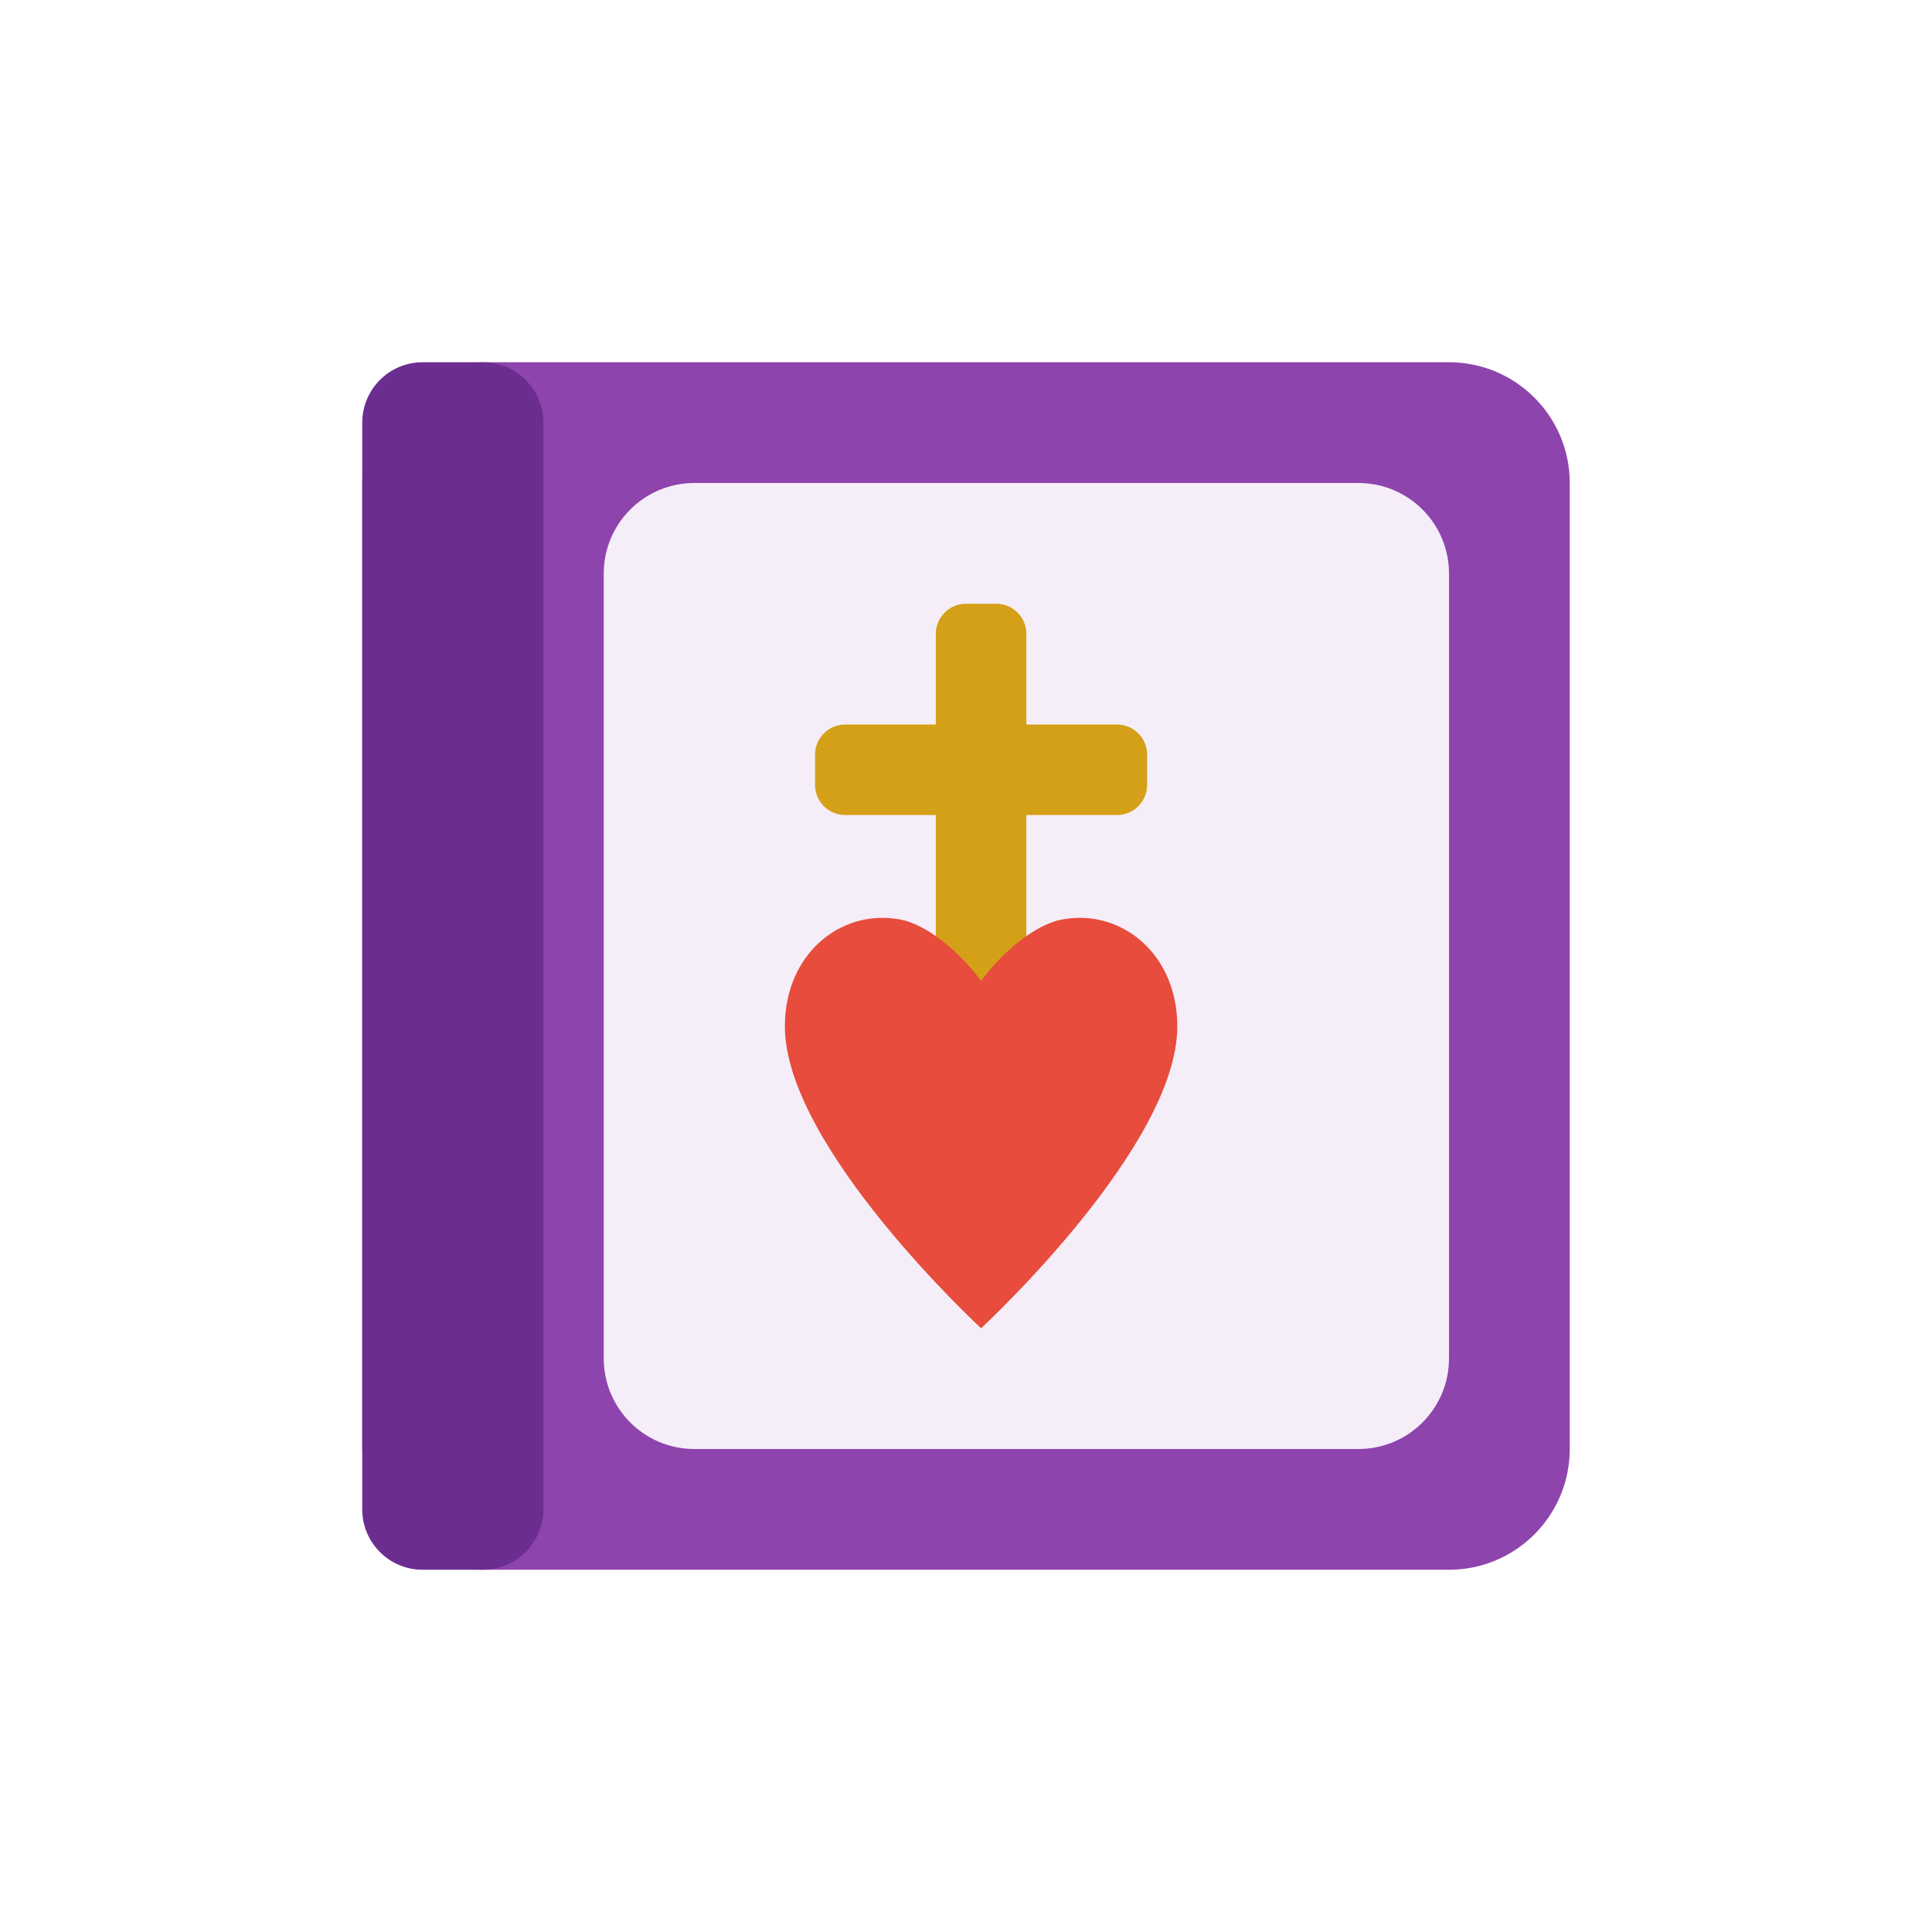
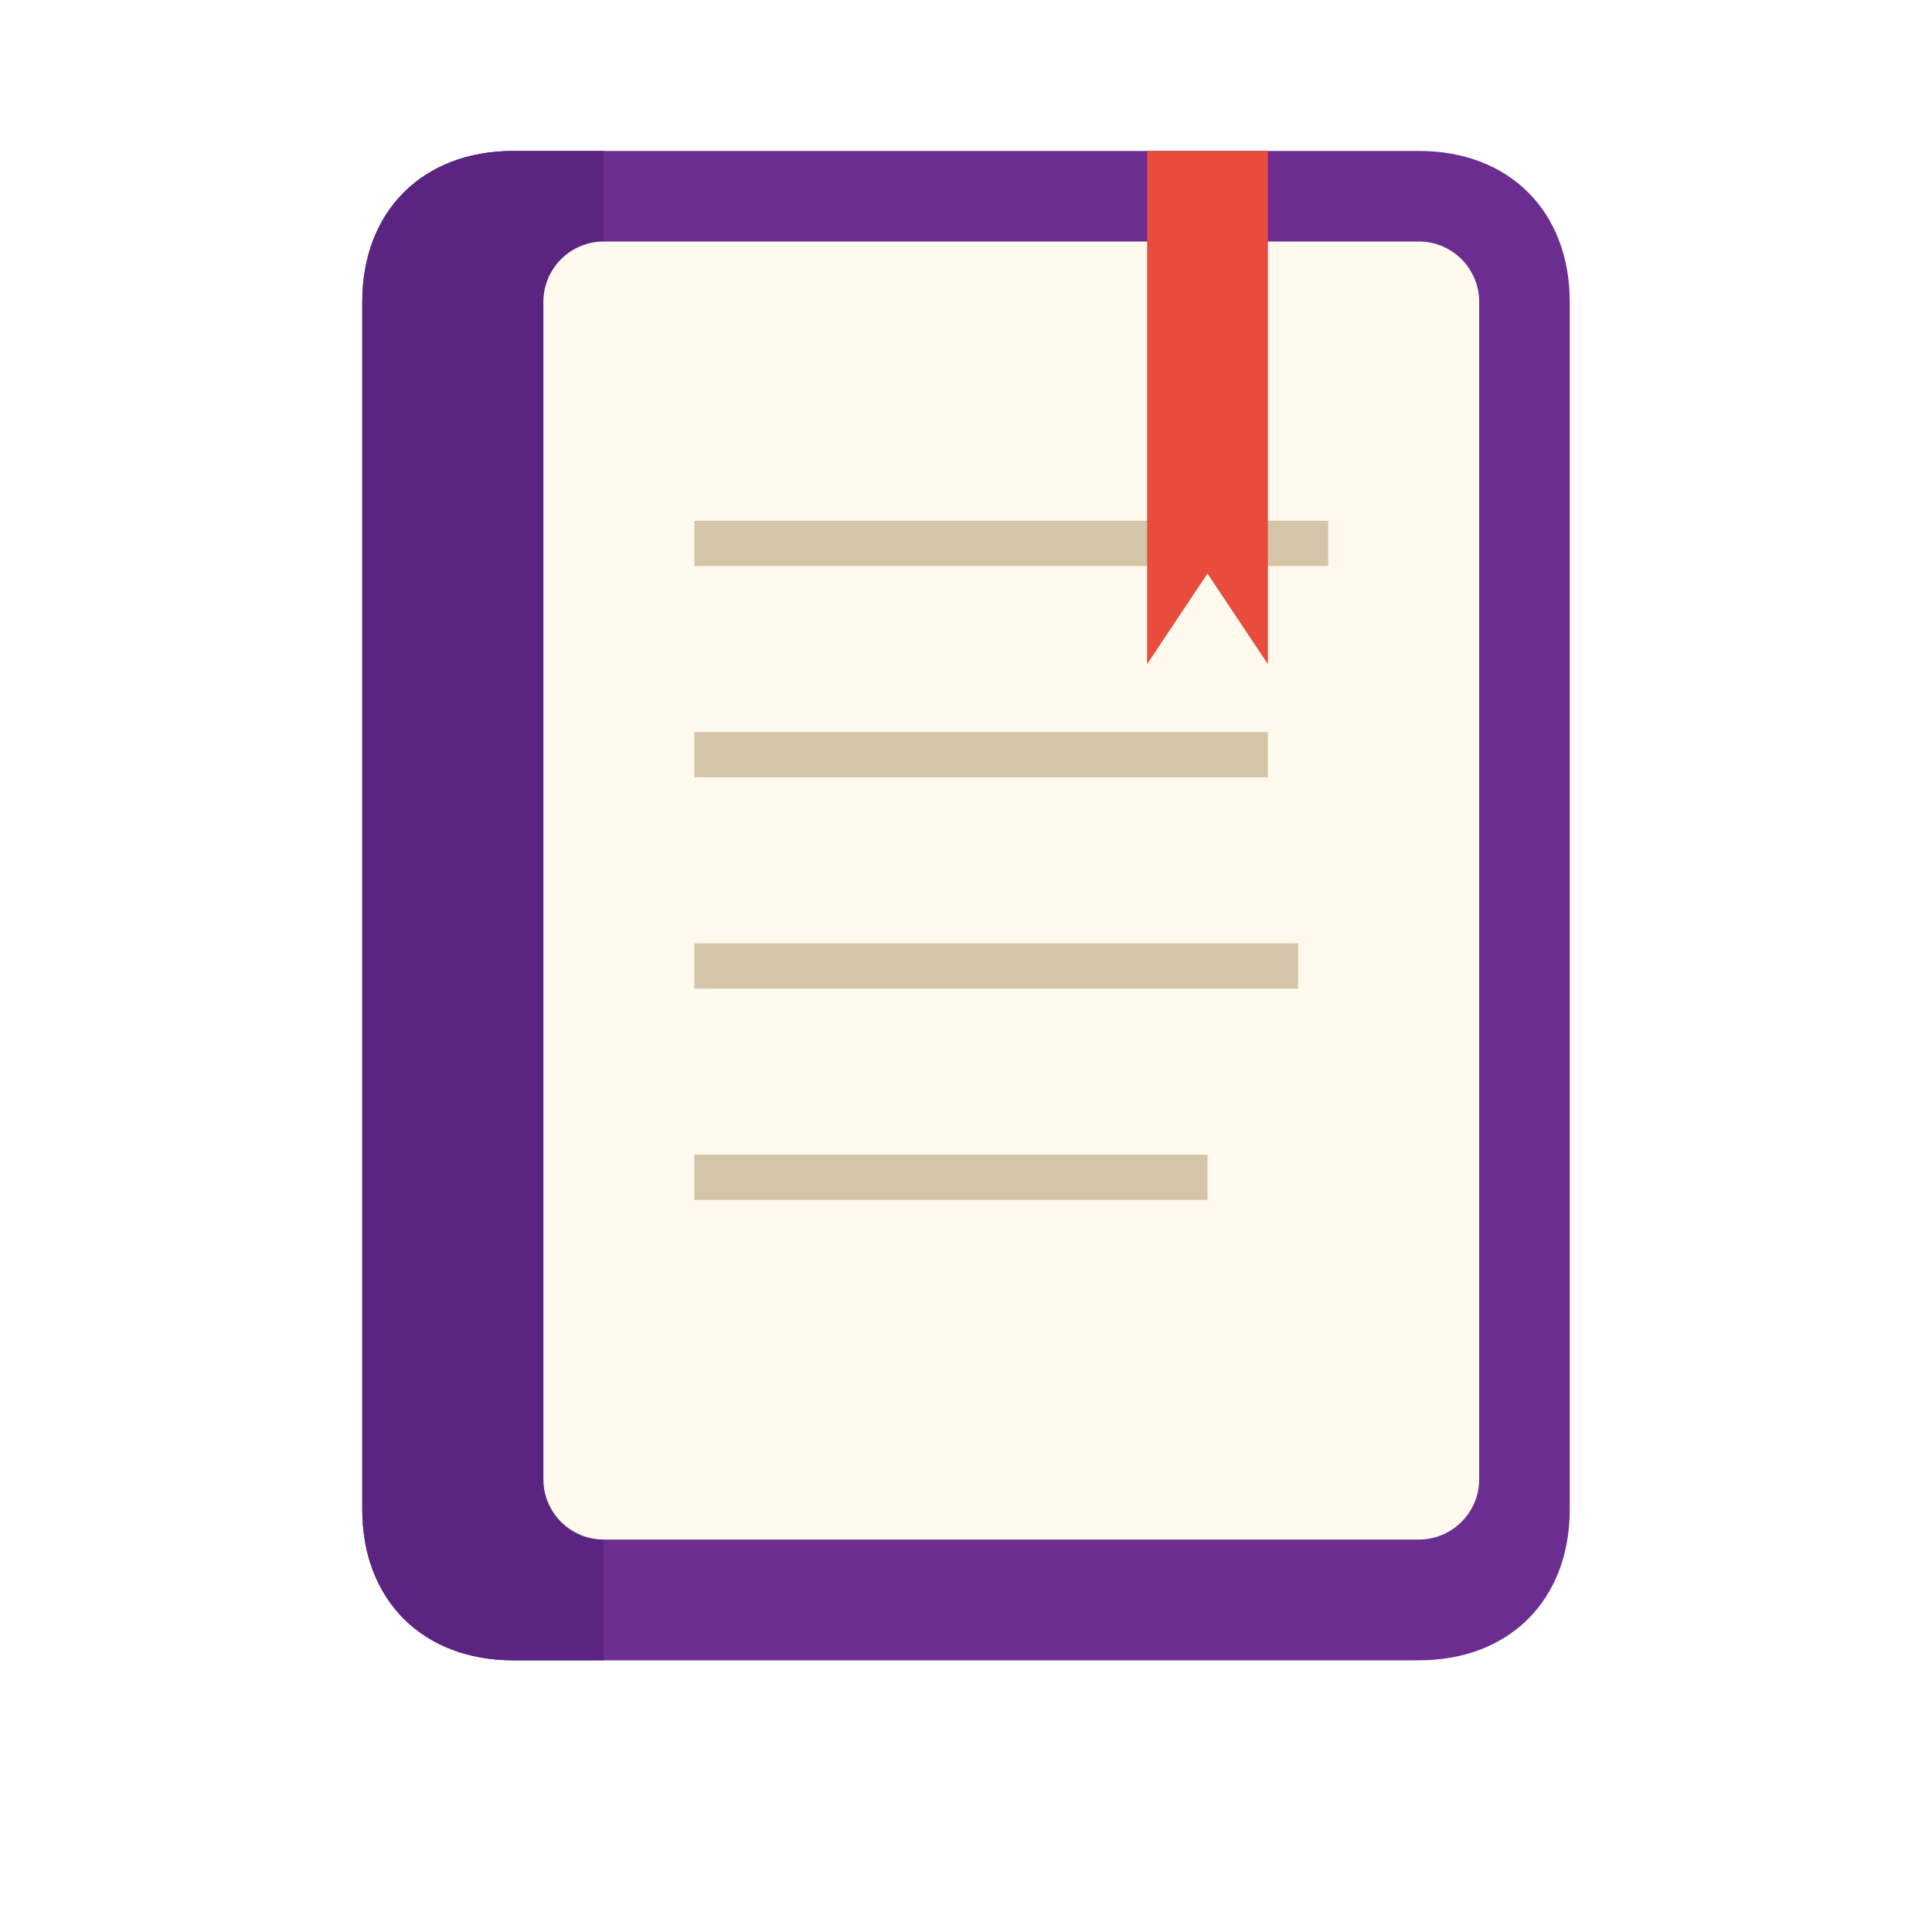
<svg xmlns="http://www.w3.org/2000/svg" viewBox="0 0 64 64" fill="none">
-   <rect x="12" y="12" width="40" height="40" rx="4" fill="#8e44ad" />
-   <rect x="12" y="12" width="6" height="40" rx="2" fill="#6c2d91" />
-   <rect x="20" y="16" width="28" height="32" rx="3" fill="#f5eef8" />
-   <rect x="31" y="20" width="3" height="14" rx="1" fill="#d4a017" />
-   <rect x="27" y="24" width="11" height="3" rx="1" fill="#d4a017" />
-   <path d="M32.5 44 C32.5 44 26 38 26 34 C26 31.5 28 30 30 30.5 C31 30.8 32 31.8 32.5 32.5 C33 31.8 34 30.8 35 30.5 C37 30 39 31.5 39 34 C39 38 32.5 44 32.5 44Z" fill="#e74c3c" />
+   <path d="M12 10 C12 7 14 5 17 5 L47 5 C50 5 52 7 52 10 L52 50 C52 53 50 55 47 55 L17 55 C14 55 12 53 12 50Z" fill="#6c2d91" />
+   <path d="M12 10 C12 7 14 5 17 5 L20 5 L20 55 L17 55 C14 55 12 53 12 50Z" fill="#5b2480" />
+   <rect x="18" y="8" width="31" height="43" rx="2" fill="#fff9ee" />
+   <line x1="23" y1="18" x2="44" y2="18" stroke="#d4c5a9" stroke-width="1.5" />
+   <line x1="23" y1="25" x2="42" y2="25" stroke="#d4c5a9" stroke-width="1.5" />
+   <line x1="23" y1="32" x2="43" y2="32" stroke="#d4c5a9" stroke-width="1.5" />
+   <line x1="23" y1="39" x2="40" y2="39" stroke="#d4c5a9" stroke-width="1.5" />
+   <path d="M38 5 L38 22 L40 19 L42 22 L42 5" fill="#e74c3c" />
</svg>
